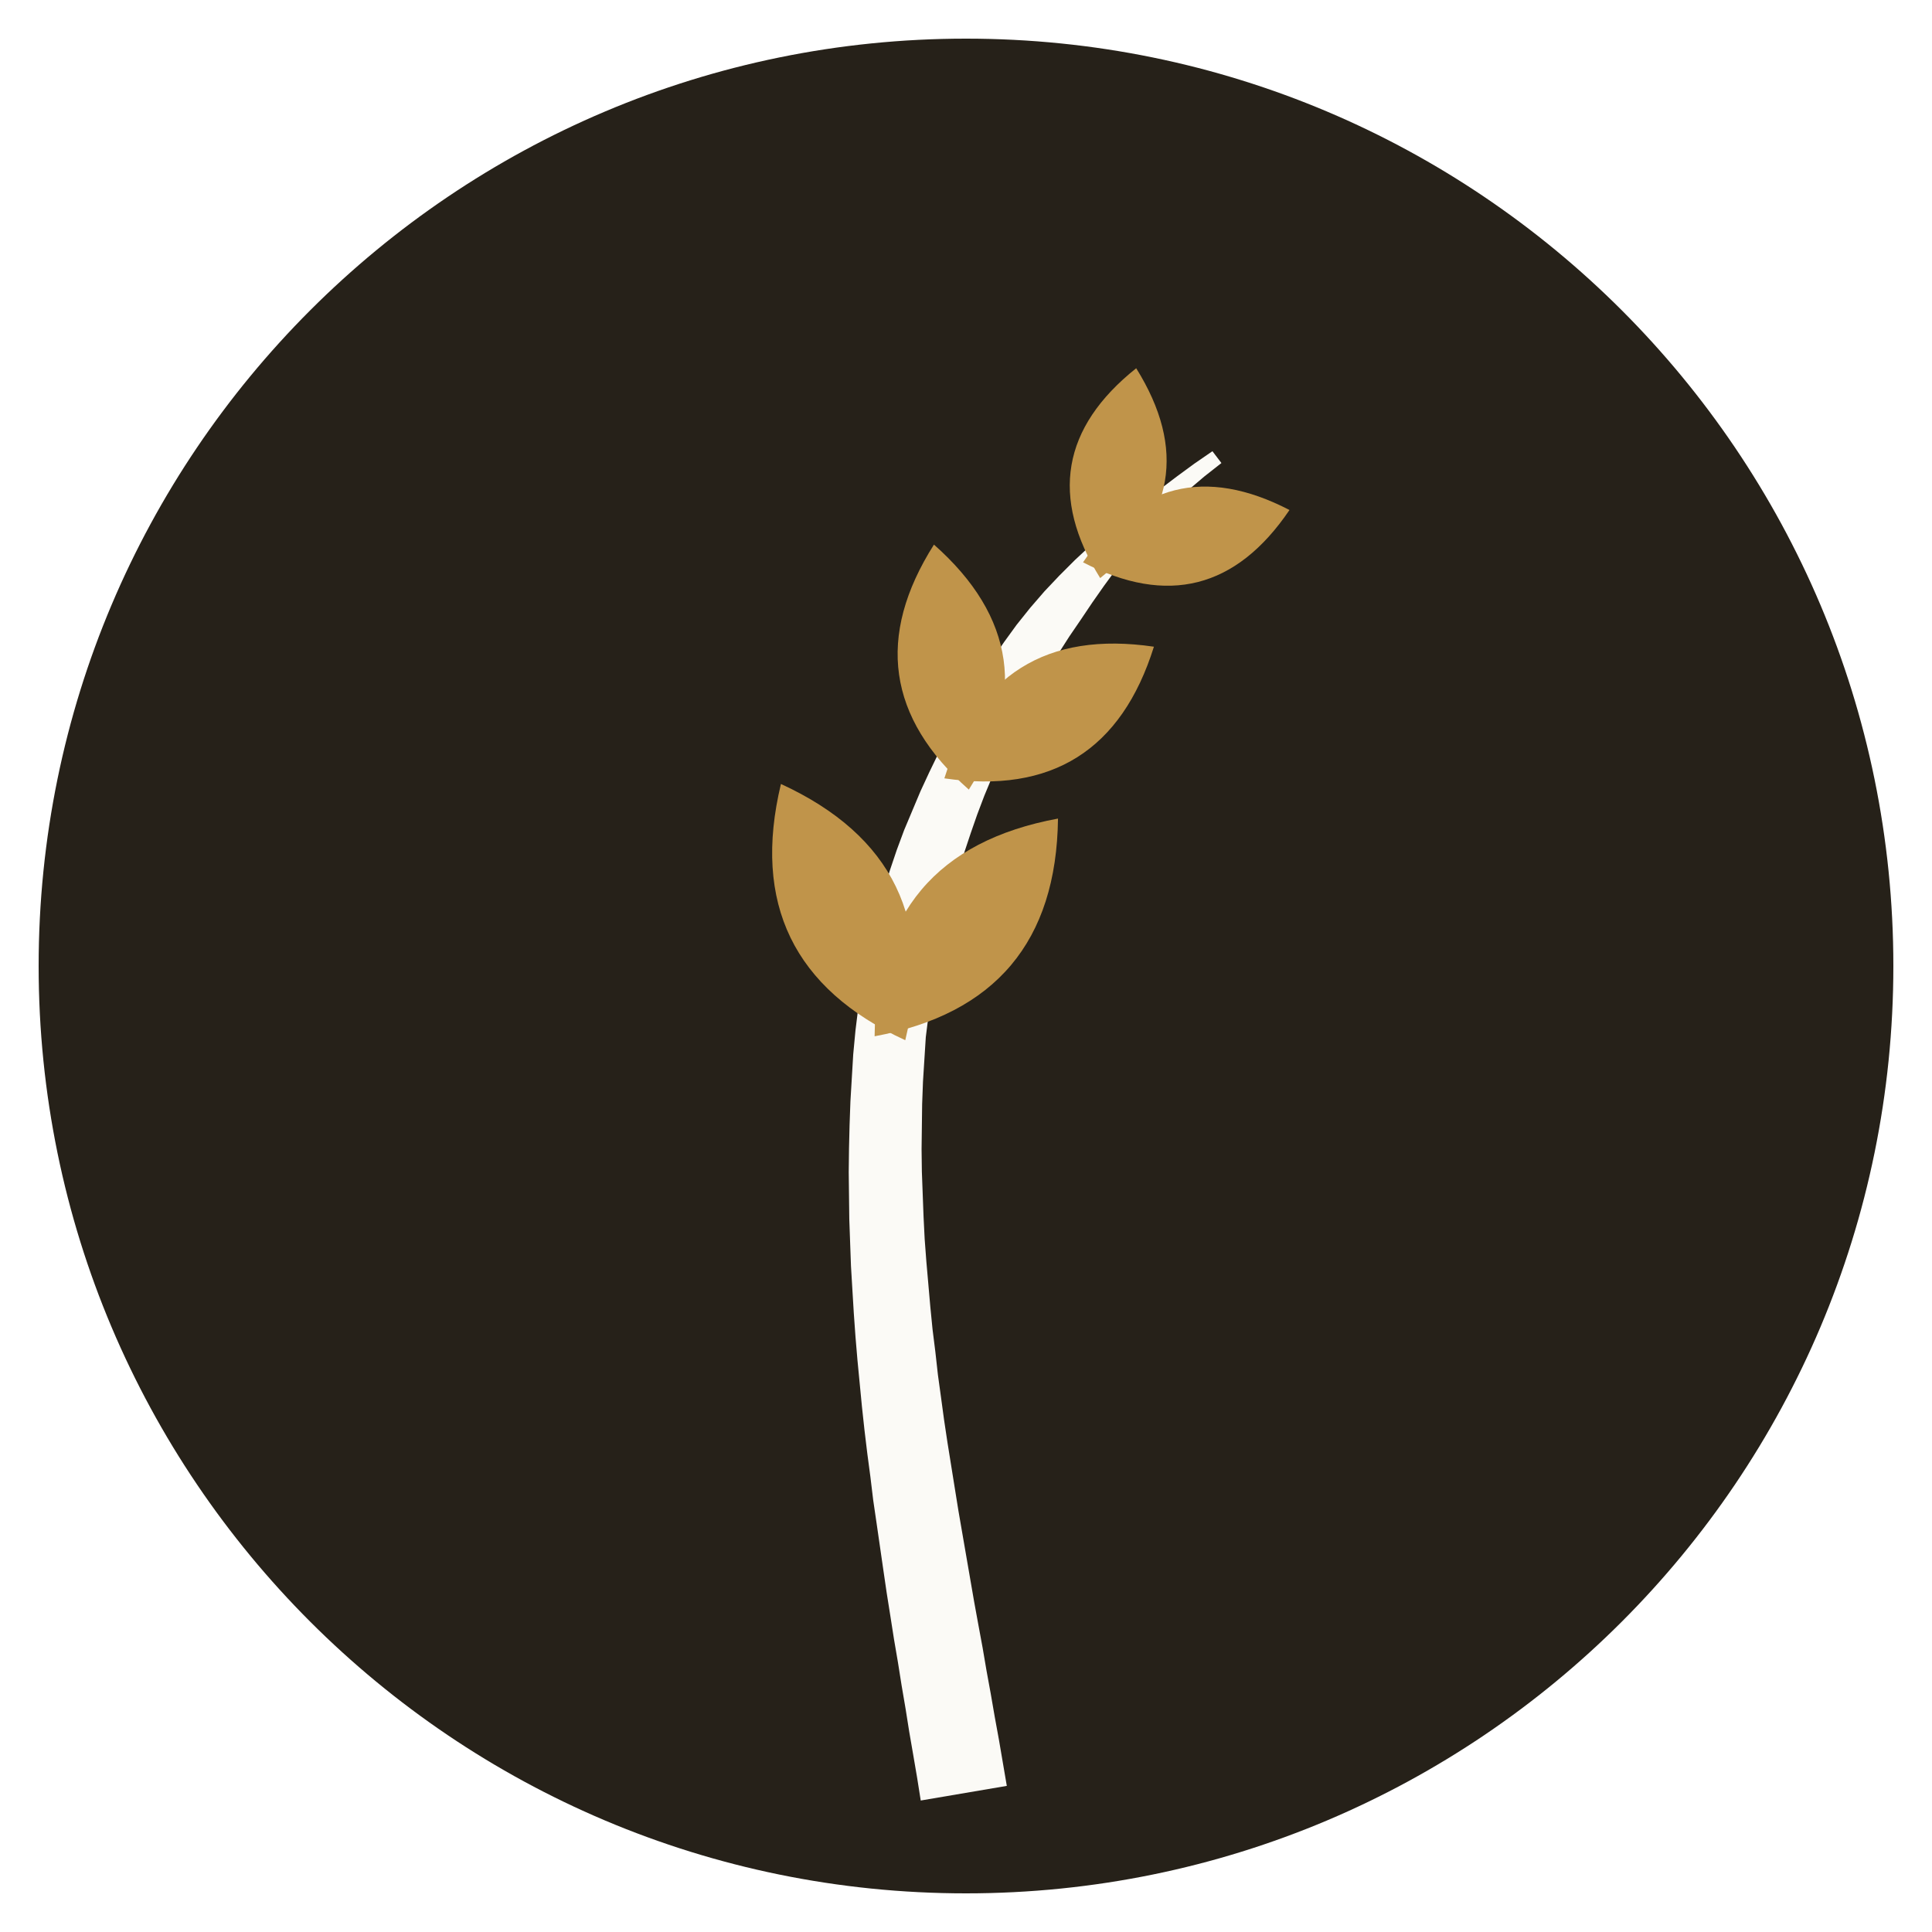
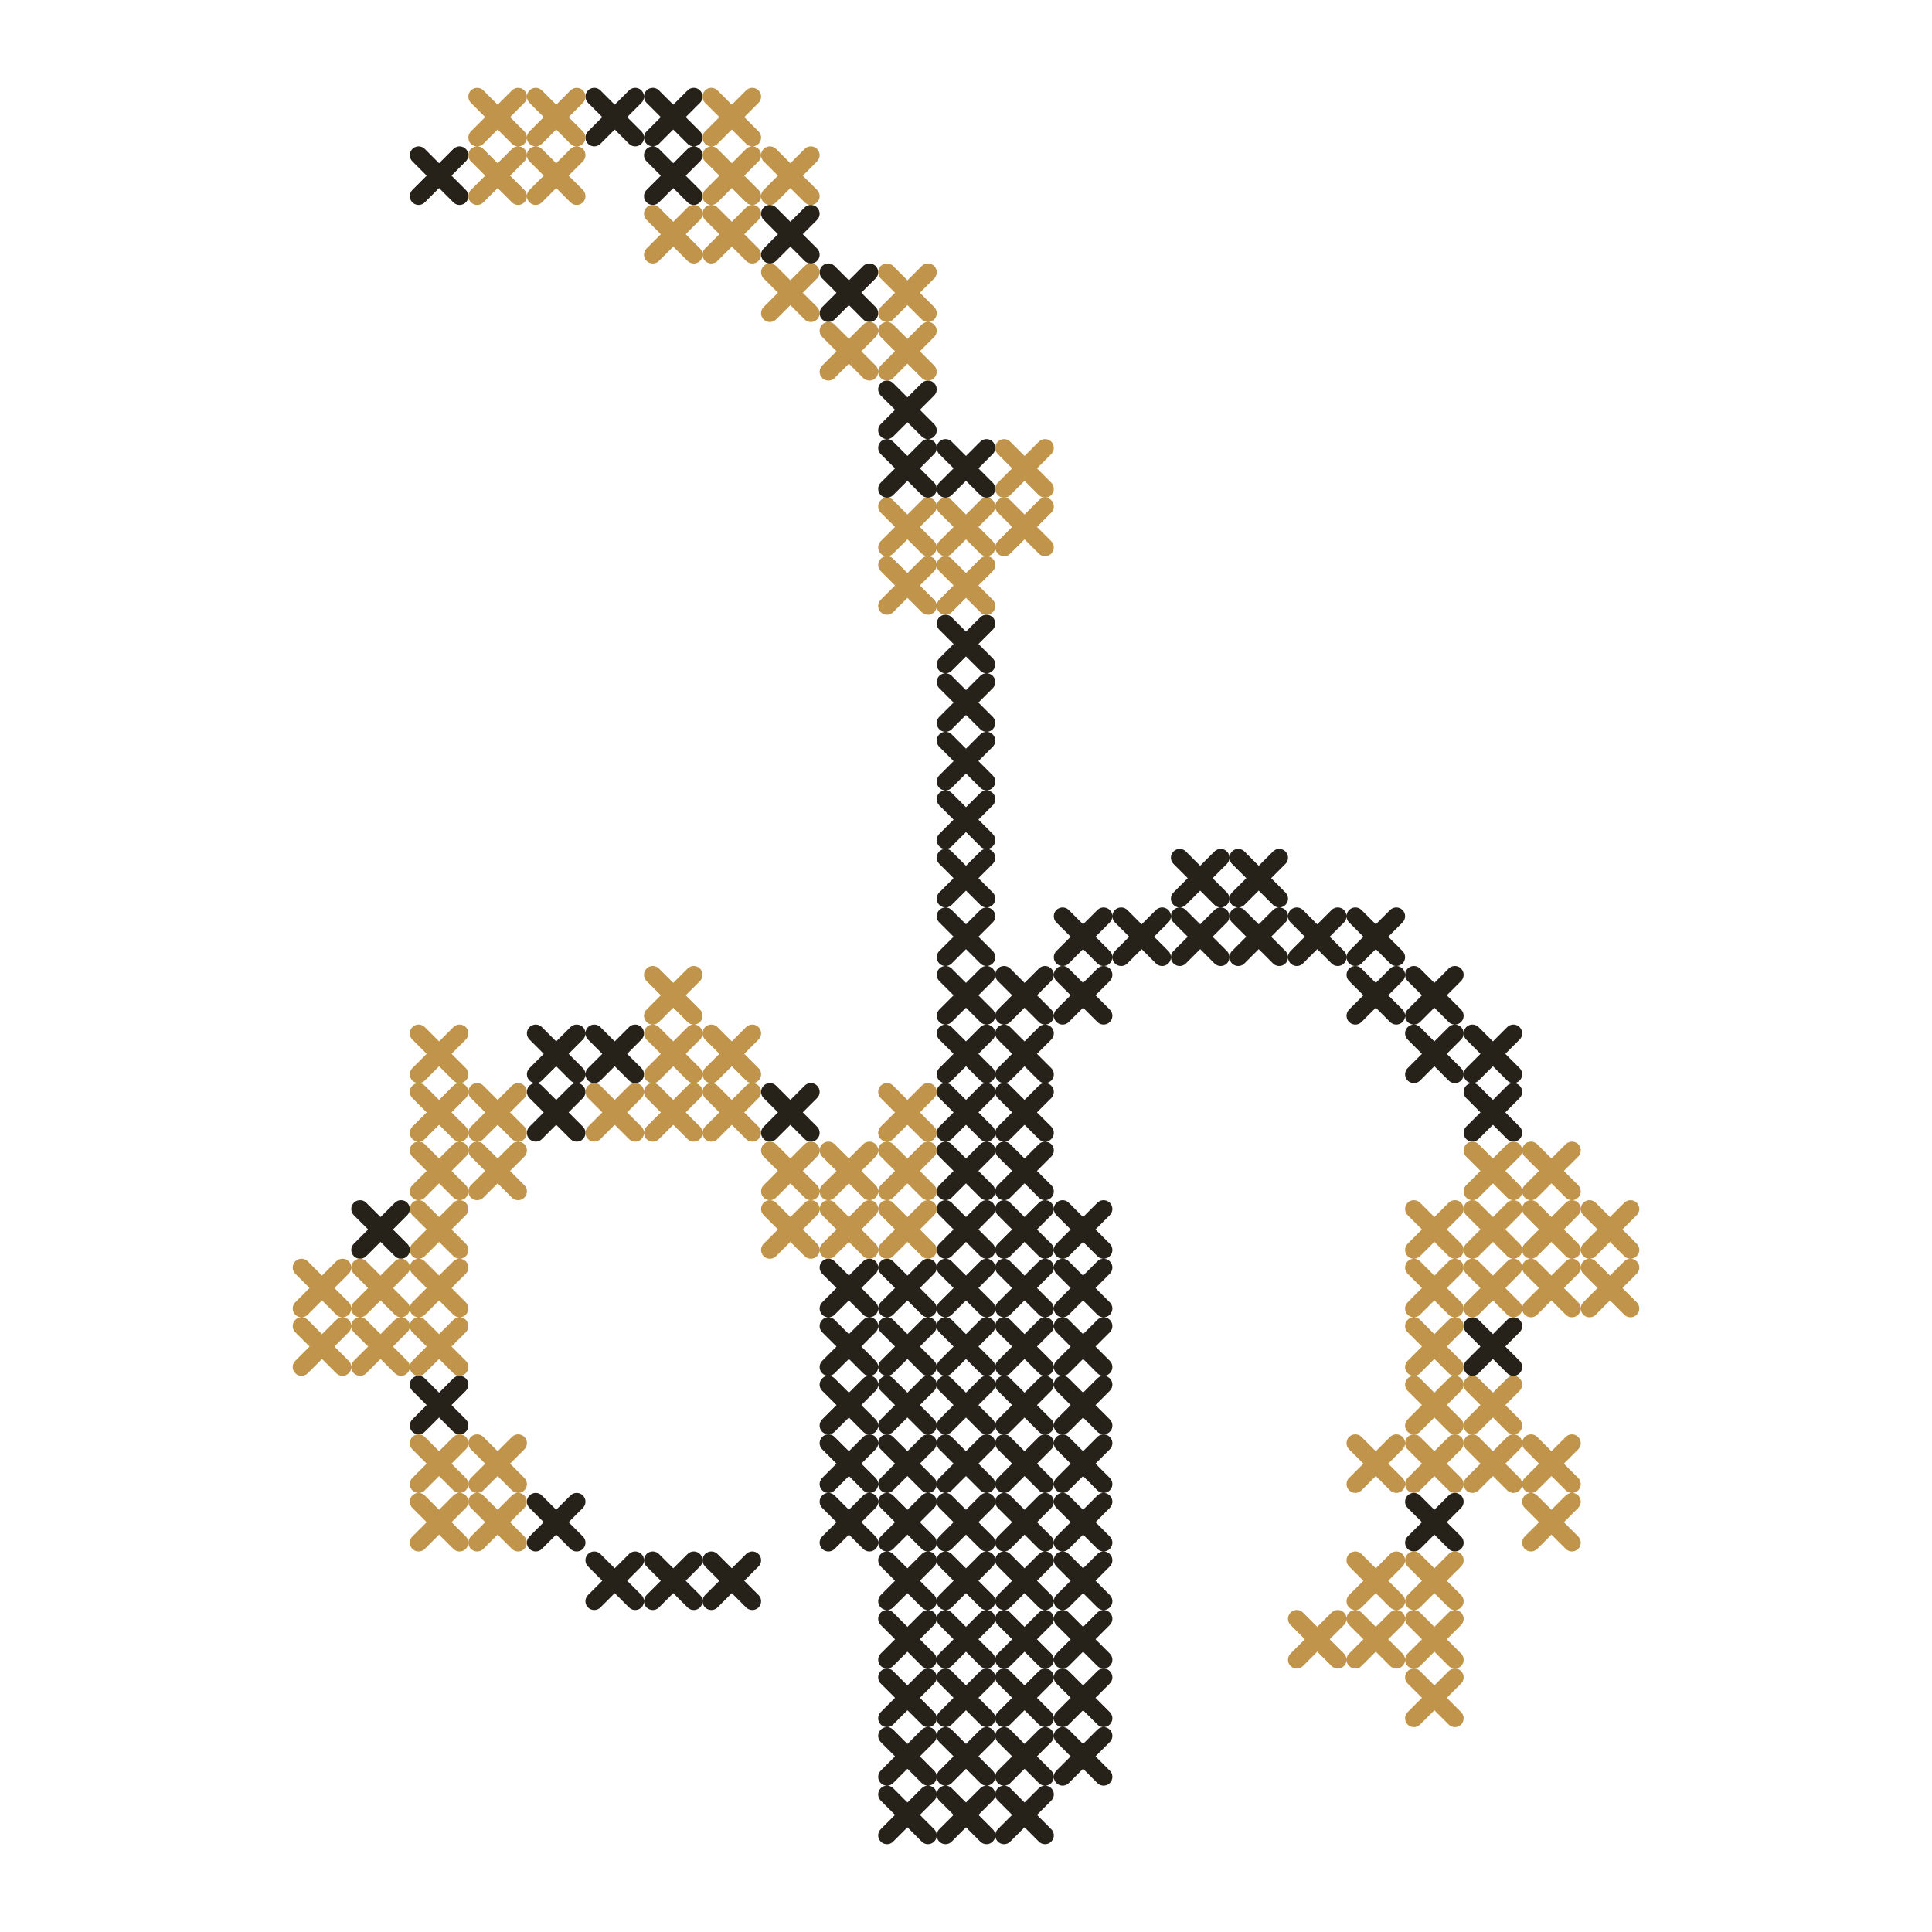
- <svg xmlns="http://www.w3.org/2000/svg" viewBox="0 0 100 100">
-   <style>
- .bg{fill:#262119}.grain{fill:#C0944A}.stalk{fill:#FBFAF6}
- @media (prefers-color-scheme:dark){
- .bg{fill:#FBFAF6}.grain{fill:#A9803A}.stalk{fill:#262119}
- }
- </style>
-   <defs>
-     <clipPath id="ec6">
-       <circle cx="50" cy="50" r="48" />
-     </clipPath>
-   </defs>
-   <circle cx="50" cy="50" r="48" class="bg" />
-   <g clip-path="url(#ec6)">
-     <g transform="translate(16.399,2.550) scale(1.4559)">
-       <path d="M 24.53 61.74 L 24.39 60.92 L 24.25 60.10 L 24.10 59.28 L 23.96 58.47 L 23.81 57.65 L 23.67 56.83 L 23.52 56.02 L 23.37 55.20 L 23.23 54.39 L 23.09 53.58 L 22.95 52.77 L 22.81 51.96 L 22.68 51.15 L 22.55 50.34 L 22.42 49.53 L 22.30 48.73 L 22.19 47.92 L 22.08 47.12 L 21.99 46.31 L 21.89 45.51 L 21.81 44.70 L 21.74 43.90 L 21.67 43.10 L 21.61 42.30 L 21.57 41.50 L 21.54 40.70 L 21.51 39.90 L 21.50 39.10 L 21.51 38.30 L 21.52 37.50 L 21.55 36.70 L 21.60 35.91 L 21.65 35.12 L 21.73 34.48 L 21.82 33.82 L 21.92 33.16 L 22.04 32.50 L 22.17 31.84 L 22.32 31.18 L 22.48 30.51 L 22.65 29.85 L 22.83 29.18 L 23.03 28.52 L 23.25 27.86 L 23.48 27.20 L 23.73 26.54 L 24.00 25.89 L 24.28 25.24 L 24.59 24.60 L 24.91 23.97 L 25.25 23.34 L 25.61 22.72 L 25.98 22.10 L 26.36 21.49 L 26.75 20.88 L 27.16 20.28 L 27.57 19.67 L 27.99 19.07 L 28.43 18.47 L 28.89 17.88 L 29.36 17.31 L 29.87 16.74 L 30.40 16.20 L 30.96 15.69 L 31.55 15.19 L 32.16 14.71 L 31.84 14.29 L 31.20 14.73 L 30.56 15.20 L 29.94 15.67 L 29.32 16.15 L 28.71 16.63 L 28.11 17.12 L 27.52 17.63 L 26.95 18.16 L 26.40 18.71 L 25.87 19.27 L 25.36 19.86 L 24.88 20.46 L 24.43 21.08 L 24.00 21.71 L 23.59 22.36 L 23.19 23.01 L 22.82 23.67 L 22.46 24.34 L 22.11 25.01 L 21.78 25.69 L 21.46 26.38 L 21.17 27.07 L 20.88 27.76 L 20.62 28.46 L 20.38 29.17 L 20.16 29.87 L 19.95 30.58 L 19.77 31.30 L 19.61 32.01 L 19.46 32.73 L 19.34 33.44 L 19.24 34.15 L 19.15 34.88 L 19.07 35.73 L 19.02 36.57 L 18.97 37.41 L 18.94 38.25 L 18.92 39.08 L 18.91 39.92 L 18.92 40.76 L 18.93 41.59 L 18.96 42.43 L 18.99 43.26 L 19.04 44.10 L 19.09 44.93 L 19.15 45.77 L 19.22 46.60 L 19.30 47.43 L 19.38 48.26 L 19.47 49.09 L 19.57 49.92 L 19.68 50.75 L 19.78 51.58 L 19.90 52.40 L 20.02 53.23 L 20.14 54.06 L 20.26 54.88 L 20.39 55.70 L 20.52 56.53 L 20.66 57.35 L 20.79 58.17 L 20.93 58.99 L 21.06 59.81 L 21.20 60.62 L 21.34 61.44 L 21.47 62.26 Z" class="stalk" />
-       <path d="M 19.83 35.09 Q 19.90 28.54 26.35 27.35 Q 26.27 33.90 19.83 35.09 Z" class="grain" />
-       <path d="M 20.92 35.23 Q 14.97 32.49 16.50 26.12 Q 22.46 28.86 20.92 35.23 Z" class="grain" />
-       <path d="M 22.31 25.92 Q 24.04 20.40 29.76 21.24 Q 28.03 26.76 22.31 25.92 Z" class="grain" />
-       <path d="M 23.18 26.32 Q 18.84 22.50 21.94 17.61 Q 26.27 21.44 23.18 26.32 Z" class="grain" />
-       <path d="M 27.24 18.24 Q 30.08 14.05 34.58 16.38 Q 31.74 20.57 27.24 18.24 Z" class="grain" />
-       <path d="M 27.85 18.80 Q 25.17 14.50 29.13 11.34 Q 31.81 15.64 27.85 18.80 Z" class="grain" />
-     </g>
-   </g>
+ <svg xmlns="http://www.w3.org/2000/svg" viewBox="60.0 25.0 330.0 330.0">
+   <style>.floss{stroke:#262119}.grain{stroke:#C0944A}@media (prefers-color-scheme:dark){.floss{stroke:#FBFAF6}.grain{stroke:#C0944A}}</style>
+   <path d="M 161.5 41.5 L 168.5 48.5 M 168.5 41.5 L 161.5 48.5 M 171.5 41.5 L 178.5 48.5 M 178.5 41.5 L 171.5 48.5 M 131.5 51.5 L 138.5 58.5 M 138.5 51.5 L 131.5 58.5 M 171.5 51.5 L 178.5 58.5 M 178.5 51.5 L 171.5 58.5 M 191.5 61.5 L 198.5 68.5 M 198.5 61.5 L 191.5 68.5 M 201.5 71.5 L 208.5 78.5 M 208.5 71.5 L 201.5 78.5 M 211.5 91.5 L 218.5 98.5 M 218.5 91.5 L 211.5 98.5 M 211.5 101.5 L 218.5 108.5 M 218.5 101.5 L 211.5 108.5 M 221.5 101.5 L 228.5 108.5 M 228.5 101.5 L 221.5 108.5 M 221.5 131.5 L 228.5 138.5 M 228.5 131.5 L 221.5 138.5 M 221.5 141.5 L 228.5 148.5 M 228.5 141.5 L 221.5 148.5 M 221.5 151.5 L 228.5 158.5 M 228.5 151.5 L 221.5 158.5 M 221.5 161.5 L 228.5 168.5 M 228.5 161.5 L 221.5 168.5 M 221.5 171.5 L 228.5 178.5 M 228.5 171.5 L 221.5 178.5 M 261.5 171.5 L 268.5 178.5 M 268.5 171.5 L 261.5 178.5 M 271.5 171.5 L 278.5 178.5 M 278.5 171.5 L 271.5 178.5 M 221.5 181.5 L 228.5 188.5 M 228.5 181.5 L 221.5 188.5 M 241.5 181.5 L 248.5 188.5 M 248.5 181.5 L 241.5 188.5 M 251.5 181.5 L 258.5 188.5 M 258.5 181.5 L 251.5 188.5 M 261.5 181.5 L 268.5 188.5 M 268.5 181.5 L 261.5 188.5 M 271.5 181.5 L 278.5 188.5 M 278.5 181.5 L 271.5 188.5 M 281.5 181.5 L 288.5 188.5 M 288.5 181.5 L 281.5 188.5 M 291.5 181.5 L 298.5 188.5 M 298.5 181.5 L 291.5 188.5 M 221.5 191.5 L 228.5 198.5 M 228.5 191.5 L 221.5 198.5 M 231.5 191.5 L 238.5 198.5 M 238.5 191.5 L 231.5 198.5 M 241.5 191.5 L 248.5 198.5 M 248.5 191.5 L 241.5 198.5 M 291.5 191.5 L 298.5 198.5 M 298.5 191.5 L 291.5 198.5 M 301.5 191.5 L 308.5 198.5 M 308.5 191.5 L 301.5 198.5 M 151.5 201.5 L 158.5 208.5 M 158.5 201.5 L 151.5 208.5 M 161.5 201.5 L 168.5 208.5 M 168.5 201.5 L 161.5 208.5 M 221.5 201.5 L 228.5 208.5 M 228.5 201.5 L 221.5 208.5 M 231.5 201.5 L 238.5 208.5 M 238.5 201.5 L 231.5 208.5 M 301.5 201.5 L 308.5 208.5 M 308.5 201.5 L 301.5 208.5 M 311.5 201.5 L 318.5 208.5 M 318.5 201.5 L 311.5 208.5 M 151.5 211.5 L 158.5 218.5 M 158.5 211.5 L 151.5 218.5 M 191.5 211.5 L 198.5 218.5 M 198.5 211.5 L 191.5 218.5 M 221.5 211.5 L 228.5 218.5 M 228.5 211.5 L 221.5 218.5 M 231.5 211.5 L 238.5 218.5 M 238.5 211.5 L 231.5 218.5 M 311.5 211.5 L 318.5 218.5 M 318.5 211.5 L 311.5 218.5 M 221.5 221.5 L 228.5 228.5 M 228.5 221.5 L 221.5 228.5 M 231.5 221.5 L 238.5 228.5 M 238.5 221.5 L 231.5 228.5 M 121.5 231.5 L 128.5 238.5 M 128.5 231.5 L 121.5 238.5 M 221.5 231.5 L 228.5 238.5 M 228.5 231.5 L 221.5 238.5 M 231.5 231.5 L 238.5 238.5 M 238.5 231.5 L 231.5 238.5 M 241.5 231.5 L 248.5 238.5 M 248.5 231.5 L 241.5 238.5 M 201.5 241.5 L 208.5 248.5 M 208.5 241.5 L 201.5 248.5 M 211.5 241.5 L 218.5 248.5 M 218.5 241.5 L 211.5 248.5 M 221.5 241.5 L 228.5 248.5 M 228.5 241.5 L 221.5 248.5 M 231.5 241.5 L 238.5 248.5 M 238.5 241.5 L 231.5 248.5 M 241.5 241.5 L 248.5 248.5 M 248.5 241.5 L 241.5 248.5 M 201.5 251.5 L 208.5 258.5 M 208.5 251.5 L 201.5 258.5 M 211.5 251.5 L 218.5 258.5 M 218.5 251.5 L 211.5 258.5 M 221.5 251.5 L 228.5 258.5 M 228.5 251.5 L 221.5 258.5 M 231.5 251.5 L 238.5 258.5 M 238.5 251.5 L 231.5 258.5 M 241.5 251.5 L 248.5 258.5 M 248.5 251.5 L 241.5 258.5 M 311.5 251.5 L 318.5 258.5 M 318.5 251.5 L 311.5 258.5 M 131.5 261.5 L 138.5 268.5 M 138.5 261.5 L 131.5 268.5 M 201.5 261.5 L 208.5 268.5 M 208.5 261.5 L 201.5 268.5 M 211.5 261.5 L 218.5 268.5 M 218.5 261.5 L 211.5 268.5 M 221.5 261.5 L 228.5 268.5 M 228.5 261.5 L 221.5 268.5 M 231.5 261.5 L 238.5 268.5 M 238.5 261.5 L 231.5 268.5 M 241.5 261.5 L 248.5 268.5 M 248.5 261.5 L 241.5 268.5 M 201.5 271.5 L 208.5 278.5 M 208.5 271.5 L 201.5 278.5 M 211.5 271.5 L 218.5 278.5 M 218.5 271.5 L 211.5 278.5 M 221.5 271.5 L 228.5 278.5 M 228.5 271.5 L 221.5 278.5 M 231.5 271.5 L 238.5 278.5 M 238.5 271.5 L 231.5 278.5 M 241.5 271.5 L 248.5 278.5 M 248.5 271.5 L 241.5 278.5 M 151.5 281.5 L 158.5 288.5 M 158.5 281.5 L 151.5 288.5 M 201.5 281.5 L 208.5 288.5 M 208.5 281.5 L 201.5 288.5 M 211.5 281.5 L 218.5 288.5 M 218.5 281.5 L 211.5 288.5 M 221.5 281.5 L 228.5 288.5 M 228.5 281.5 L 221.5 288.5 M 231.5 281.5 L 238.5 288.5 M 238.5 281.5 L 231.5 288.5 M 241.5 281.5 L 248.5 288.5 M 248.5 281.5 L 241.5 288.5 M 301.5 281.5 L 308.5 288.5 M 308.5 281.5 L 301.5 288.5 M 161.5 291.5 L 168.5 298.5 M 168.5 291.5 L 161.5 298.5 M 171.5 291.5 L 178.5 298.5 M 178.5 291.5 L 171.5 298.5 M 181.5 291.5 L 188.5 298.5 M 188.5 291.5 L 181.5 298.5 M 211.5 291.5 L 218.5 298.5 M 218.5 291.5 L 211.5 298.5 M 221.5 291.5 L 228.5 298.5 M 228.5 291.5 L 221.5 298.5 M 231.5 291.5 L 238.5 298.5 M 238.5 291.5 L 231.5 298.5 M 241.5 291.5 L 248.5 298.5 M 248.5 291.5 L 241.5 298.5 M 211.5 301.5 L 218.5 308.5 M 218.5 301.5 L 211.5 308.5 M 221.5 301.5 L 228.5 308.5 M 228.5 301.5 L 221.5 308.5 M 231.5 301.5 L 238.5 308.5 M 238.5 301.5 L 231.5 308.5 M 241.5 301.5 L 248.5 308.5 M 248.5 301.5 L 241.5 308.5 M 211.5 311.5 L 218.5 318.5 M 218.5 311.5 L 211.5 318.5 M 221.5 311.5 L 228.5 318.5 M 228.5 311.5 L 221.5 318.5 M 231.5 311.5 L 238.5 318.5 M 238.5 311.5 L 231.5 318.5 M 241.5 311.5 L 248.5 318.5 M 248.5 311.5 L 241.5 318.5 M 211.5 321.5 L 218.5 328.5 M 218.5 321.5 L 211.5 328.5 M 221.5 321.5 L 228.5 328.5 M 228.5 321.5 L 221.5 328.5 M 231.5 321.5 L 238.5 328.5 M 238.5 321.5 L 231.5 328.5 M 241.5 321.5 L 248.5 328.5 M 248.5 321.5 L 241.5 328.5 M 211.5 331.5 L 218.5 338.5 M 218.5 331.5 L 211.5 338.5 M 221.5 331.5 L 228.5 338.5 M 228.5 331.5 L 221.5 338.5 M 231.5 331.5 L 238.5 338.5 M 238.5 331.5 L 231.5 338.5" class="floss" stroke-width="3.00" stroke-linecap="round" fill="none" />
+   <path d="M 141.5 41.5 L 148.5 48.5 M 148.5 41.5 L 141.5 48.5 M 151.5 41.5 L 158.5 48.5 M 158.5 41.5 L 151.5 48.5 M 181.5 41.5 L 188.5 48.5 M 188.5 41.5 L 181.5 48.5 M 141.5 51.5 L 148.5 58.5 M 148.5 51.5 L 141.5 58.5 M 151.5 51.5 L 158.5 58.5 M 158.5 51.5 L 151.5 58.5 M 181.5 51.5 L 188.5 58.5 M 188.5 51.5 L 181.5 58.5 M 191.5 51.5 L 198.5 58.5 M 198.5 51.5 L 191.5 58.5 M 171.5 61.5 L 178.5 68.5 M 178.5 61.5 L 171.5 68.5 M 181.5 61.5 L 188.5 68.5 M 188.5 61.5 L 181.5 68.5 M 191.5 71.5 L 198.5 78.5 M 198.5 71.5 L 191.5 78.5 M 211.5 71.5 L 218.5 78.5 M 218.5 71.5 L 211.5 78.5 M 201.5 81.5 L 208.5 88.5 M 208.5 81.5 L 201.5 88.5 M 211.5 81.5 L 218.5 88.5 M 218.5 81.5 L 211.5 88.5 M 231.5 101.5 L 238.5 108.5 M 238.5 101.5 L 231.5 108.5 M 211.5 111.5 L 218.5 118.5 M 218.5 111.5 L 211.5 118.5 M 221.5 111.5 L 228.5 118.5 M 228.5 111.5 L 221.5 118.5 M 231.5 111.5 L 238.5 118.5 M 238.5 111.5 L 231.5 118.5 M 211.5 121.5 L 218.5 128.5 M 218.5 121.5 L 211.5 128.5 M 221.5 121.5 L 228.5 128.5 M 228.5 121.5 L 221.5 128.5 M 171.5 191.5 L 178.5 198.5 M 178.5 191.5 L 171.5 198.5 M 131.5 201.5 L 138.5 208.5 M 138.5 201.5 L 131.5 208.5 M 171.5 201.5 L 178.5 208.5 M 178.5 201.5 L 171.5 208.5 M 181.5 201.5 L 188.5 208.5 M 188.5 201.5 L 181.5 208.5 M 131.5 211.5 L 138.5 218.5 M 138.5 211.5 L 131.5 218.5 M 141.5 211.5 L 148.5 218.5 M 148.5 211.5 L 141.5 218.5 M 161.5 211.5 L 168.5 218.5 M 168.5 211.5 L 161.5 218.5 M 171.5 211.5 L 178.5 218.5 M 178.5 211.5 L 171.5 218.5 M 181.5 211.5 L 188.5 218.5 M 188.5 211.5 L 181.5 218.5 M 211.5 211.5 L 218.5 218.5 M 218.5 211.5 L 211.5 218.5 M 131.5 221.5 L 138.5 228.5 M 138.5 221.5 L 131.5 228.5 M 141.5 221.5 L 148.5 228.5 M 148.5 221.5 L 141.5 228.5 M 191.5 221.5 L 198.5 228.5 M 198.5 221.5 L 191.5 228.5 M 201.5 221.5 L 208.5 228.5 M 208.5 221.5 L 201.5 228.5 M 211.5 221.5 L 218.5 228.5 M 218.5 221.5 L 211.5 228.5 M 311.5 221.5 L 318.5 228.5 M 318.5 221.5 L 311.5 228.5 M 321.5 221.5 L 328.5 228.5 M 328.5 221.5 L 321.5 228.5 M 131.5 231.5 L 138.5 238.5 M 138.5 231.5 L 131.5 238.5 M 191.5 231.5 L 198.5 238.5 M 198.5 231.5 L 191.5 238.5 M 201.5 231.5 L 208.5 238.5 M 208.5 231.5 L 201.5 238.5 M 211.5 231.5 L 218.5 238.5 M 218.5 231.5 L 211.5 238.5 M 301.5 231.5 L 308.5 238.5 M 308.5 231.5 L 301.5 238.5 M 311.5 231.5 L 318.5 238.5 M 318.5 231.5 L 311.5 238.5 M 321.5 231.5 L 328.5 238.5 M 328.5 231.5 L 321.5 238.5 M 331.5 231.5 L 338.5 238.5 M 338.5 231.5 L 331.5 238.5 M 111.5 241.5 L 118.5 248.5 M 118.5 241.5 L 111.5 248.5 M 121.5 241.5 L 128.5 248.5 M 128.5 241.5 L 121.5 248.5 M 131.5 241.5 L 138.5 248.5 M 138.5 241.5 L 131.5 248.5 M 301.5 241.5 L 308.5 248.5 M 308.5 241.5 L 301.5 248.5 M 311.5 241.5 L 318.5 248.5 M 318.5 241.5 L 311.5 248.5 M 321.5 241.5 L 328.5 248.5 M 328.5 241.5 L 321.5 248.5 M 331.5 241.5 L 338.5 248.5 M 338.5 241.5 L 331.5 248.5 M 111.5 251.5 L 118.5 258.5 M 118.5 251.5 L 111.5 258.5 M 121.5 251.5 L 128.5 258.5 M 128.5 251.5 L 121.5 258.5 M 131.5 251.5 L 138.5 258.5 M 138.5 251.5 L 131.5 258.5 M 301.5 251.5 L 308.5 258.5 M 308.5 251.5 L 301.5 258.5 M 301.5 261.5 L 308.5 268.5 M 308.5 261.5 L 301.5 268.5 M 311.5 261.5 L 318.5 268.5 M 318.5 261.5 L 311.5 268.5 M 131.5 271.5 L 138.5 278.5 M 138.5 271.5 L 131.5 278.5 M 141.5 271.5 L 148.5 278.5 M 148.5 271.5 L 141.5 278.5 M 291.5 271.5 L 298.5 278.5 M 298.5 271.5 L 291.5 278.5 M 301.5 271.5 L 308.5 278.5 M 308.5 271.5 L 301.5 278.5 M 311.5 271.5 L 318.5 278.5 M 318.5 271.5 L 311.5 278.5 M 321.5 271.5 L 328.5 278.5 M 328.5 271.5 L 321.5 278.5 M 131.5 281.5 L 138.5 288.5 M 138.5 281.5 L 131.5 288.5 M 141.5 281.5 L 148.5 288.5 M 148.5 281.5 L 141.5 288.5 M 321.5 281.5 L 328.5 288.5 M 328.5 281.5 L 321.5 288.5 M 291.5 291.5 L 298.5 298.5 M 298.5 291.5 L 291.5 298.5 M 301.5 291.5 L 308.5 298.5 M 308.5 291.5 L 301.5 298.5 M 281.5 301.5 L 288.5 308.5 M 288.5 301.5 L 281.5 308.5 M 291.5 301.5 L 298.5 308.5 M 298.5 301.5 L 291.5 308.5 M 301.5 301.5 L 308.5 308.5 M 308.5 301.5 L 301.5 308.5 M 301.5 311.5 L 308.5 318.5 M 308.5 311.5 L 301.5 318.5" class="grain" stroke-width="3.00" stroke-linecap="round" fill="none" />
</svg>
